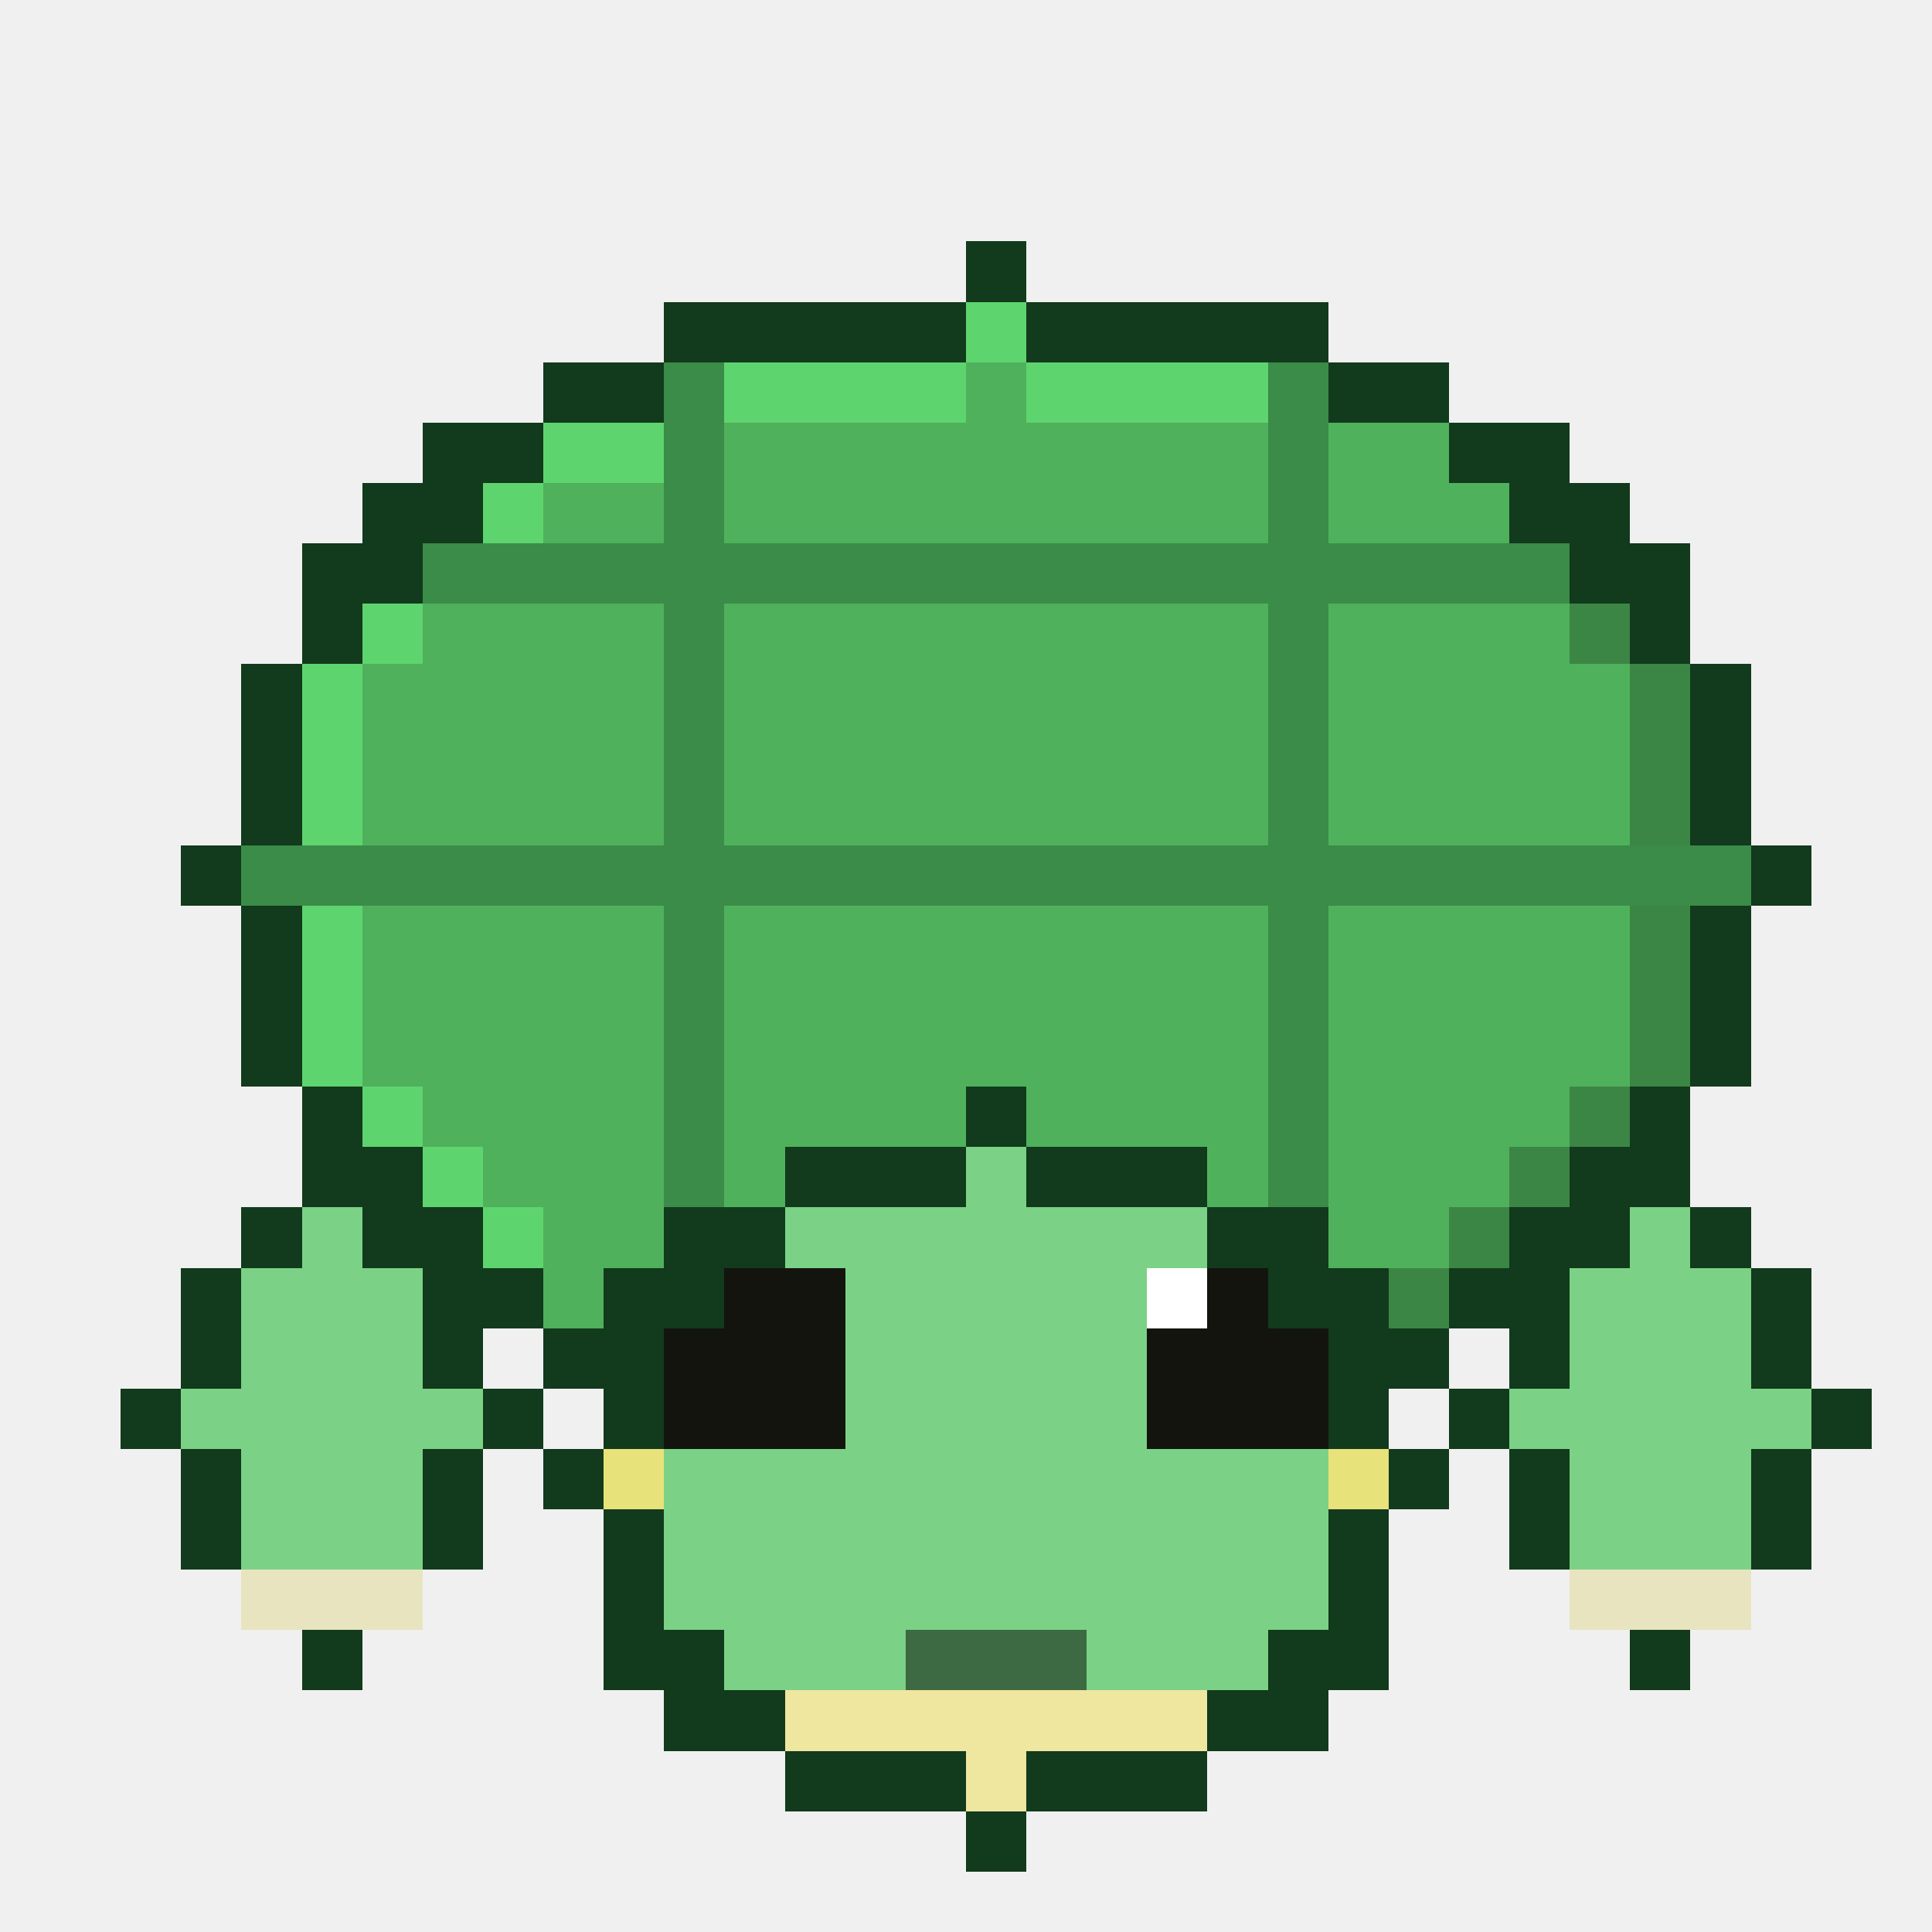
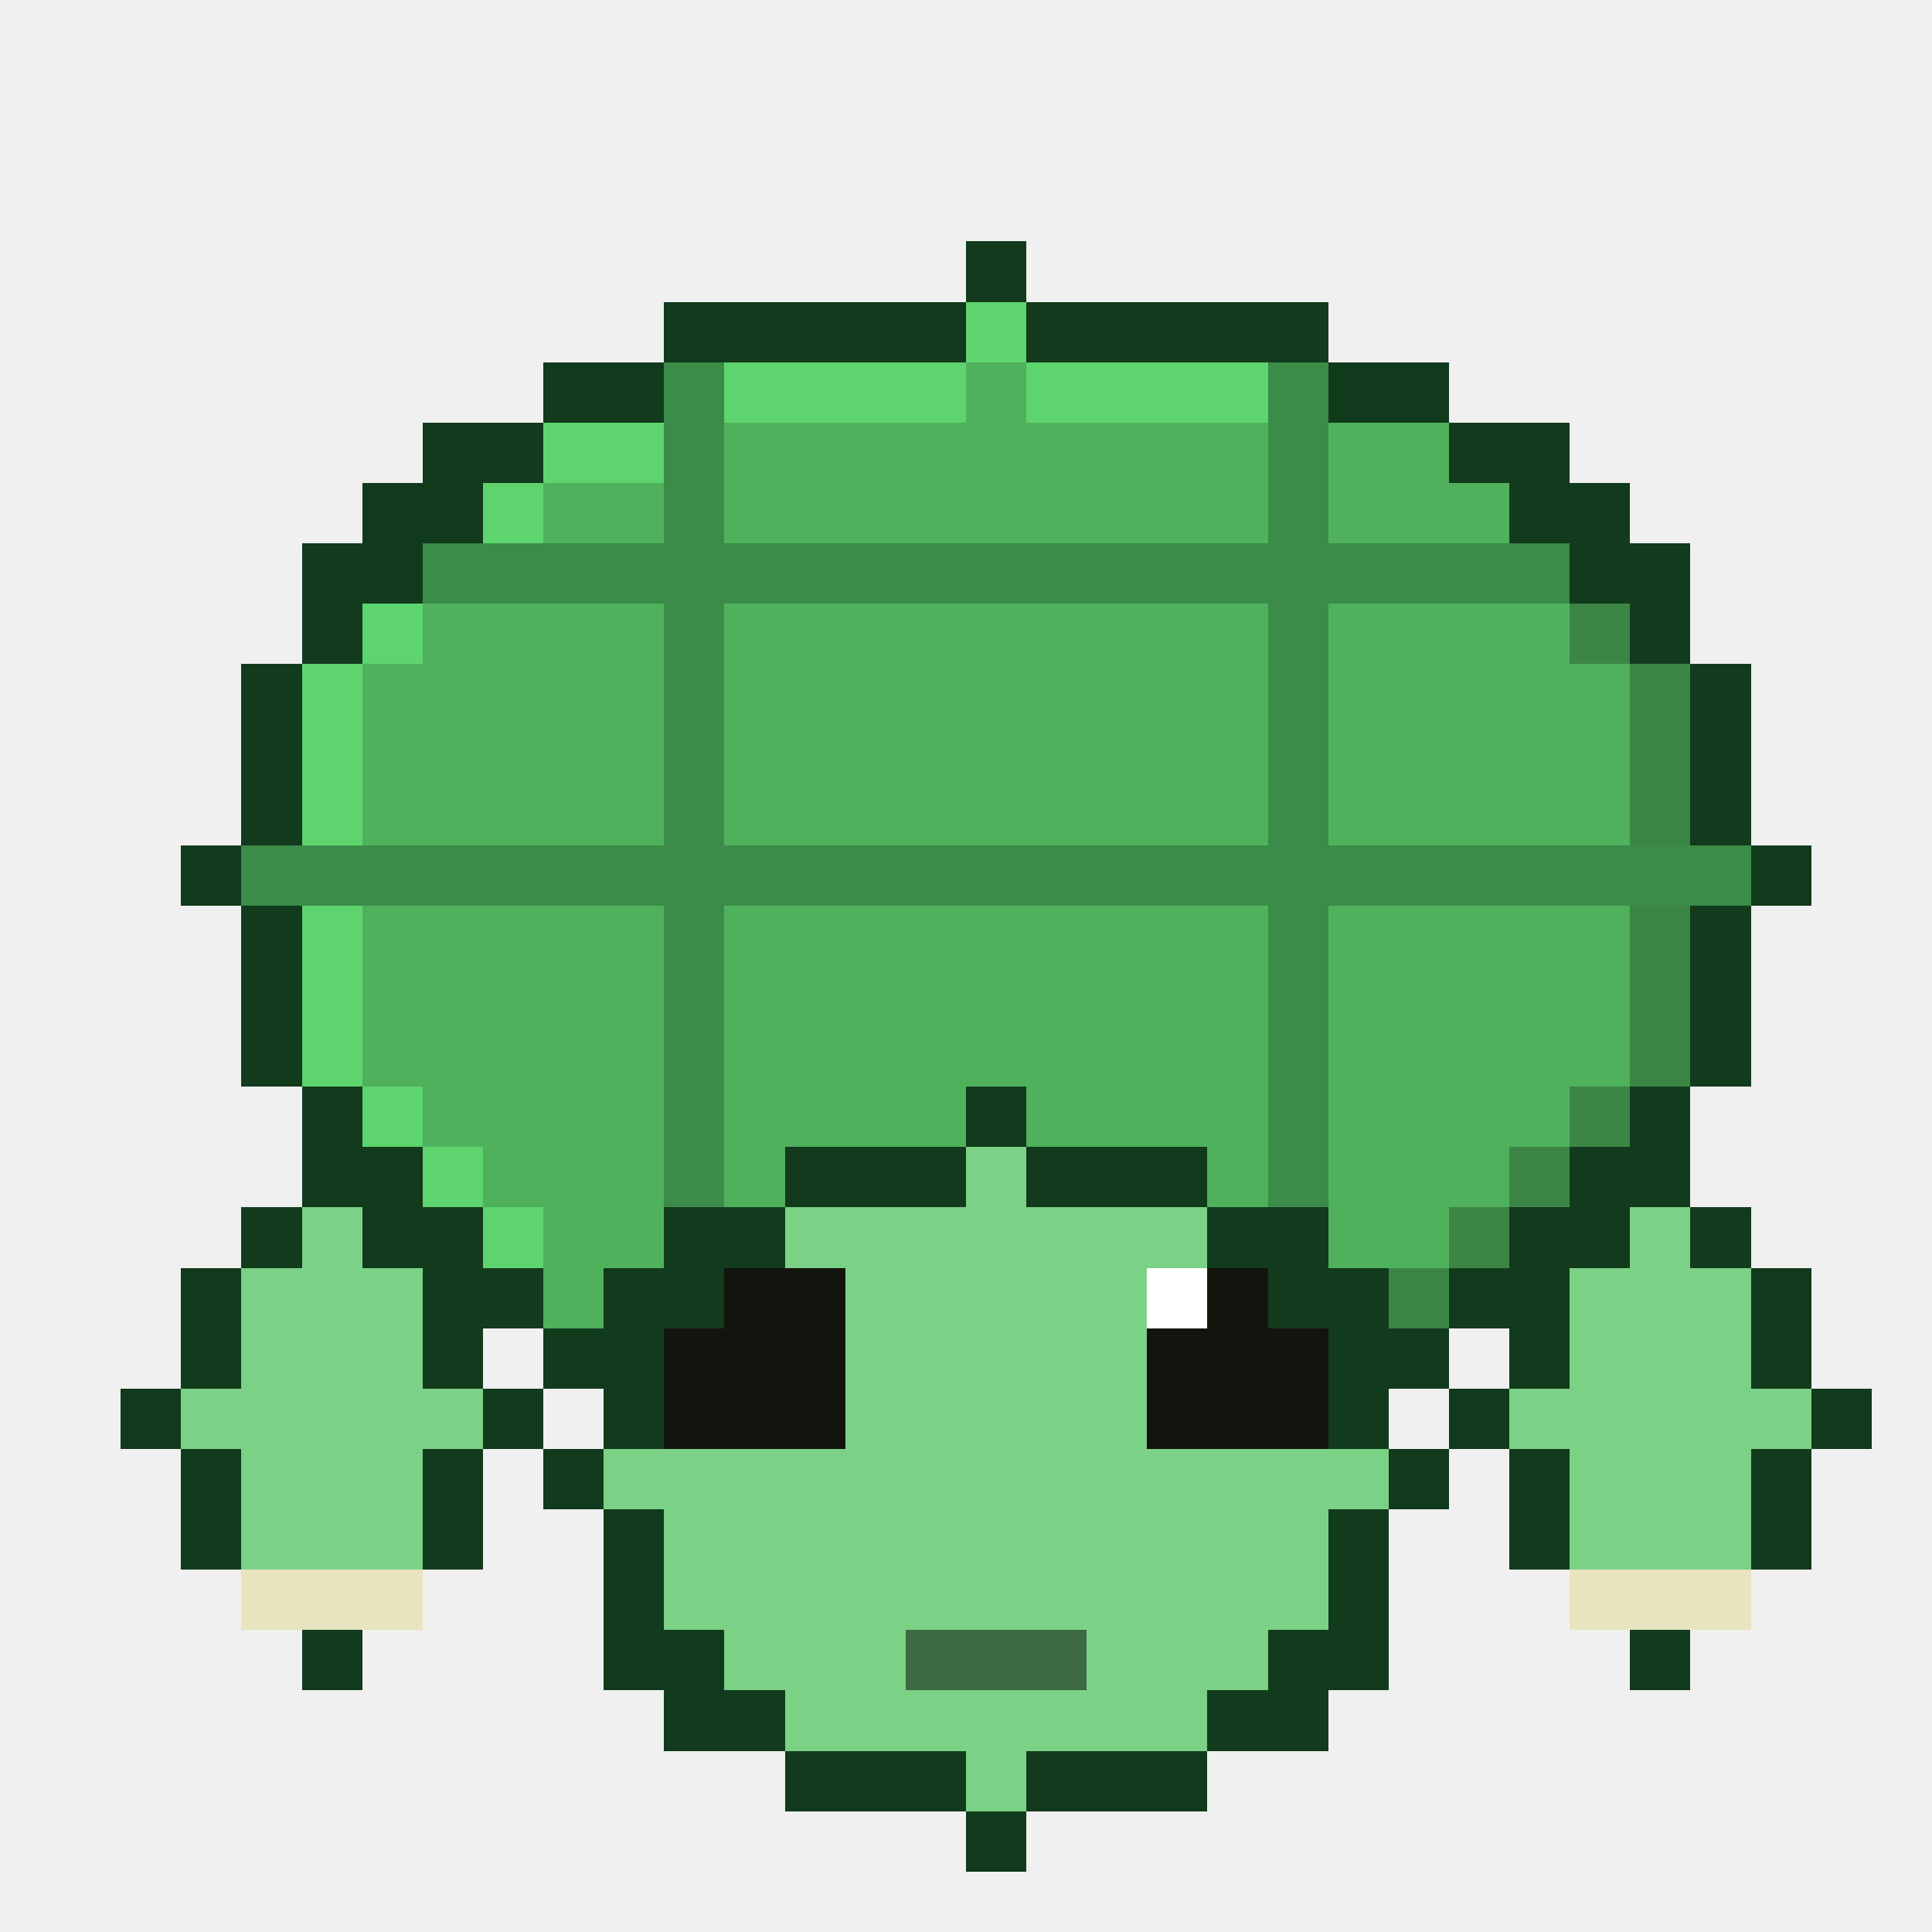
<svg xmlns="http://www.w3.org/2000/svg" class="tw-sprite" viewBox="0 0 32 32" width="32" height="32" shape-rendering="crispEdges">
  <rect x="16" y="4" width="1" height="1" fill="#123a1c" />
  <rect x="11" y="5" width="5" height="1" fill="#123a1c" />
  <rect x="16" y="5" width="1" height="1" fill="#5ed46e" />
  <rect x="17" y="5" width="5" height="1" fill="#123a1c" />
  <rect x="9" y="6" width="2" height="1" fill="#123a1c" />
  <rect x="11" y="6" width="1" height="1" fill="#3a8c48" />
  <rect x="12" y="6" width="4" height="1" fill="#5ed46e" />
  <rect x="16" y="6" width="1" height="1" fill="#4fb15c" />
  <rect x="17" y="6" width="4" height="1" fill="#5ed46e" />
  <rect x="21" y="6" width="1" height="1" fill="#3a8c48" />
  <rect x="22" y="6" width="2" height="1" fill="#123a1c" />
  <rect x="7" y="7" width="2" height="1" fill="#123a1c" />
  <rect x="9" y="7" width="2" height="1" fill="#5ed46e" />
  <rect x="11" y="7" width="1" height="1" fill="#3a8c48" />
  <rect x="12" y="7" width="9" height="1" fill="#4fb15c" />
  <rect x="21" y="7" width="1" height="1" fill="#3a8c48" />
  <rect x="22" y="7" width="2" height="1" fill="#4fb15c" />
  <rect x="24" y="7" width="2" height="1" fill="#123a1c" />
  <rect x="6" y="8" width="2" height="1" fill="#123a1c" />
  <rect x="8" y="8" width="1" height="1" fill="#5ed46e" />
  <rect x="9" y="8" width="2" height="1" fill="#4fb15c" />
  <rect x="11" y="8" width="1" height="1" fill="#3a8c48" />
  <rect x="12" y="8" width="9" height="1" fill="#4fb15c" />
  <rect x="21" y="8" width="1" height="1" fill="#3a8c48" />
  <rect x="22" y="8" width="3" height="1" fill="#4fb15c" />
  <rect x="25" y="8" width="2" height="1" fill="#123a1c" />
  <rect x="5" y="9" width="2" height="1" fill="#123a1c" />
  <rect x="7" y="9" width="19" height="1" fill="#3a8c48" />
  <rect x="26" y="9" width="2" height="1" fill="#123a1c" />
  <rect x="5" y="10" width="1" height="1" fill="#123a1c" />
  <rect x="6" y="10" width="1" height="1" fill="#5ed46e" />
  <rect x="7" y="10" width="4" height="1" fill="#4fb15c" />
  <rect x="11" y="10" width="1" height="1" fill="#3a8c48" />
  <rect x="12" y="10" width="9" height="1" fill="#4fb15c" />
  <rect x="21" y="10" width="1" height="1" fill="#3a8c48" />
  <rect x="22" y="10" width="4" height="1" fill="#4fb15c" />
  <rect x="26" y="10" width="1" height="1" fill="#3c8645" />
  <rect x="27" y="10" width="1" height="1" fill="#123a1c" />
  <rect x="4" y="11" width="1" height="1" fill="#123a1c" />
  <rect x="5" y="11" width="1" height="1" fill="#5ed46e" />
  <rect x="6" y="11" width="5" height="1" fill="#4fb15c" />
  <rect x="11" y="11" width="1" height="1" fill="#3a8c48" />
  <rect x="12" y="11" width="9" height="1" fill="#4fb15c" />
  <rect x="21" y="11" width="1" height="1" fill="#3a8c48" />
  <rect x="22" y="11" width="5" height="1" fill="#4fb15c" />
  <rect x="27" y="11" width="1" height="1" fill="#3c8645" />
  <rect x="28" y="11" width="1" height="1" fill="#123a1c" />
  <rect x="4" y="12" width="1" height="1" fill="#123a1c" />
  <rect x="5" y="12" width="1" height="1" fill="#5ed46e" />
  <rect x="6" y="12" width="5" height="1" fill="#4fb15c" />
  <rect x="11" y="12" width="1" height="1" fill="#3a8c48" />
  <rect x="12" y="12" width="9" height="1" fill="#4fb15c" />
  <rect x="21" y="12" width="1" height="1" fill="#3a8c48" />
  <rect x="22" y="12" width="5" height="1" fill="#4fb15c" />
  <rect x="27" y="12" width="1" height="1" fill="#3c8645" />
  <rect x="28" y="12" width="1" height="1" fill="#123a1c" />
  <rect x="4" y="13" width="1" height="1" fill="#123a1c" />
  <rect x="5" y="13" width="1" height="1" fill="#5ed46e" />
  <rect x="6" y="13" width="5" height="1" fill="#4fb15c" />
  <rect x="11" y="13" width="1" height="1" fill="#3a8c48" />
  <rect x="12" y="13" width="9" height="1" fill="#4fb15c" />
  <rect x="21" y="13" width="1" height="1" fill="#3a8c48" />
  <rect x="22" y="13" width="5" height="1" fill="#4fb15c" />
  <rect x="27" y="13" width="1" height="1" fill="#3c8645" />
  <rect x="28" y="13" width="1" height="1" fill="#123a1c" />
  <rect x="3" y="14" width="1" height="1" fill="#123a1c" />
  <rect x="4" y="14" width="25" height="1" fill="#3a8c48" />
  <rect x="29" y="14" width="1" height="1" fill="#123a1c" />
  <rect x="4" y="15" width="1" height="1" fill="#123a1c" />
  <rect x="5" y="15" width="1" height="1" fill="#5ed46e" />
  <rect x="6" y="15" width="5" height="1" fill="#4fb15c" />
  <rect x="11" y="15" width="1" height="1" fill="#3a8c48" />
  <rect x="12" y="15" width="9" height="1" fill="#4fb15c" />
  <rect x="21" y="15" width="1" height="1" fill="#3a8c48" />
  <rect x="22" y="15" width="5" height="1" fill="#4fb15c" />
  <rect x="27" y="15" width="1" height="1" fill="#3c8645" />
  <rect x="28" y="15" width="1" height="1" fill="#123a1c" />
  <rect x="4" y="16" width="1" height="1" fill="#123a1c" />
  <rect x="5" y="16" width="1" height="1" fill="#5ed46e" />
  <rect x="6" y="16" width="5" height="1" fill="#4fb15c" />
  <rect x="11" y="16" width="1" height="1" fill="#3a8c48" />
  <rect x="12" y="16" width="9" height="1" fill="#4fb15c" />
  <rect x="21" y="16" width="1" height="1" fill="#3a8c48" />
  <rect x="22" y="16" width="5" height="1" fill="#4fb15c" />
  <rect x="27" y="16" width="1" height="1" fill="#3c8645" />
  <rect x="28" y="16" width="1" height="1" fill="#123a1c" />
  <rect x="4" y="17" width="1" height="1" fill="#123a1c" />
  <rect x="5" y="17" width="1" height="1" fill="#5ed46e" />
  <rect x="6" y="17" width="5" height="1" fill="#4fb15c" />
  <rect x="11" y="17" width="1" height="1" fill="#3a8c48" />
  <rect x="12" y="17" width="9" height="1" fill="#4fb15c" />
  <rect x="21" y="17" width="1" height="1" fill="#3a8c48" />
  <rect x="22" y="17" width="5" height="1" fill="#4fb15c" />
  <rect x="27" y="17" width="1" height="1" fill="#3c8645" />
  <rect x="28" y="17" width="1" height="1" fill="#123a1c" />
  <rect x="5" y="18" width="1" height="1" fill="#123a1c" />
  <rect x="6" y="18" width="1" height="1" fill="#5ed46e" />
  <rect x="7" y="18" width="4" height="1" fill="#4fb15c" />
  <rect x="11" y="18" width="1" height="1" fill="#3a8c48" />
  <rect x="12" y="18" width="4" height="1" fill="#4fb15c" />
  <rect x="16" y="18" width="1" height="1" fill="#123a1c" />
  <rect x="17" y="18" width="4" height="1" fill="#4fb15c" />
  <rect x="21" y="18" width="1" height="1" fill="#3a8c48" />
  <rect x="22" y="18" width="4" height="1" fill="#4fb15c" />
  <rect x="26" y="18" width="1" height="1" fill="#3c8645" />
  <rect x="27" y="18" width="1" height="1" fill="#123a1c" />
  <rect x="5" y="19" width="2" height="1" fill="#123a1c" />
  <rect x="7" y="19" width="1" height="1" fill="#5ed46e" />
  <rect x="8" y="19" width="3" height="1" fill="#4fb15c" />
  <rect x="11" y="19" width="1" height="1" fill="#3a8c48" />
  <rect x="12" y="19" width="1" height="1" fill="#4fb15c" />
  <rect x="13" y="19" width="3" height="1" fill="#123a1c" />
  <rect x="16" y="19" width="1" height="1" fill="#7bd286" />
  <rect x="17" y="19" width="3" height="1" fill="#123a1c" />
  <rect x="20" y="19" width="1" height="1" fill="#4fb15c" />
  <rect x="21" y="19" width="1" height="1" fill="#3a8c48" />
  <rect x="22" y="19" width="3" height="1" fill="#4fb15c" />
  <rect x="25" y="19" width="1" height="1" fill="#3c8645" />
  <rect x="26" y="19" width="2" height="1" fill="#123a1c" />
  <rect x="4" y="20" width="1" height="1" fill="#123a1c" />
  <rect x="5" y="20" width="1" height="1" fill="#7bd286" />
  <rect x="6" y="20" width="2" height="1" fill="#123a1c" />
  <rect x="8" y="20" width="1" height="1" fill="#5ed46e" />
  <rect x="9" y="20" width="2" height="1" fill="#4fb15c" />
  <rect x="11" y="20" width="2" height="1" fill="#123a1c" />
  <rect x="13" y="20" width="7" height="1" fill="#7bd286" />
  <rect x="20" y="20" width="2" height="1" fill="#123a1c" />
  <rect x="22" y="20" width="2" height="1" fill="#4fb15c" />
  <rect x="24" y="20" width="1" height="1" fill="#3c8645" />
  <rect x="25" y="20" width="2" height="1" fill="#123a1c" />
  <rect x="27" y="20" width="1" height="1" fill="#7bd286" />
  <rect x="28" y="20" width="1" height="1" fill="#123a1c" />
  <rect x="3" y="21" width="1" height="1" fill="#123a1c" />
  <rect x="4" y="21" width="3" height="1" fill="#7bd286" />
  <rect x="7" y="21" width="2" height="1" fill="#123a1c" />
  <rect x="9" y="21" width="1" height="1" fill="#4fb15c" />
  <rect x="10" y="21" width="2" height="1" fill="#123a1c" />
  <rect x="12" y="21" width="2" height="1" fill="#14140f" />
  <rect x="14" y="21" width="5" height="1" fill="#7bd286" />
  <rect x="19" y="21" width="1" height="1" fill="#ffffff" />
  <rect x="20" y="21" width="1" height="1" fill="#14140f" />
  <rect x="21" y="21" width="2" height="1" fill="#123a1c" />
  <rect x="23" y="21" width="1" height="1" fill="#3c8645" />
  <rect x="24" y="21" width="2" height="1" fill="#123a1c" />
  <rect x="26" y="21" width="3" height="1" fill="#7bd286" />
  <rect x="29" y="21" width="1" height="1" fill="#123a1c" />
  <rect x="3" y="22" width="1" height="1" fill="#123a1c" />
  <rect x="4" y="22" width="3" height="1" fill="#7bd286" />
  <rect x="7" y="22" width="1" height="1" fill="#123a1c" />
  <rect x="9" y="22" width="2" height="1" fill="#123a1c" />
  <rect x="11" y="22" width="3" height="1" fill="#14140f" />
  <rect x="14" y="22" width="5" height="1" fill="#7bd286" />
  <rect x="19" y="22" width="3" height="1" fill="#14140f" />
  <rect x="22" y="22" width="2" height="1" fill="#123a1c" />
  <rect x="25" y="22" width="1" height="1" fill="#123a1c" />
  <rect x="26" y="22" width="3" height="1" fill="#7bd286" />
  <rect x="29" y="22" width="1" height="1" fill="#123a1c" />
  <rect x="2" y="23" width="1" height="1" fill="#123a1c" />
  <rect x="3" y="23" width="5" height="1" fill="#7bd286" />
  <rect x="8" y="23" width="1" height="1" fill="#123a1c" />
  <rect x="10" y="23" width="1" height="1" fill="#123a1c" />
  <rect x="11" y="23" width="3" height="1" fill="#14140f" />
  <rect x="14" y="23" width="5" height="1" fill="#7bd286" />
  <rect x="19" y="23" width="3" height="1" fill="#14140f" />
  <rect x="22" y="23" width="1" height="1" fill="#123a1c" />
  <rect x="24" y="23" width="1" height="1" fill="#123a1c" />
  <rect x="25" y="23" width="5" height="1" fill="#7bd286" />
  <rect x="30" y="23" width="1" height="1" fill="#123a1c" />
  <rect x="3" y="24" width="1" height="1" fill="#123a1c" />
  <rect x="4" y="24" width="3" height="1" fill="#7bd286" />
  <rect x="7" y="24" width="1" height="1" fill="#123a1c" />
  <rect x="9" y="24" width="1" height="1" fill="#123a1c" />
-   <rect x="10" y="24" width="1" height="1" fill="#e8e27a" />
-   <rect x="11" y="24" width="11" height="1" fill="#7bd286" />
-   <rect x="22" y="24" width="1" height="1" fill="#e8e27a" />
+   <rect x="10" y="24" width="13" height="1" fill="#7bd286" />
  <rect x="23" y="24" width="1" height="1" fill="#123a1c" />
  <rect x="25" y="24" width="1" height="1" fill="#123a1c" />
  <rect x="26" y="24" width="3" height="1" fill="#7bd286" />
  <rect x="29" y="24" width="1" height="1" fill="#123a1c" />
  <rect x="3" y="25" width="1" height="1" fill="#123a1c" />
  <rect x="4" y="25" width="3" height="1" fill="#7bd286" />
  <rect x="7" y="25" width="1" height="1" fill="#123a1c" />
  <rect x="10" y="25" width="1" height="1" fill="#123a1c" />
  <rect x="11" y="25" width="11" height="1" fill="#7bd286" />
  <rect x="22" y="25" width="1" height="1" fill="#123a1c" />
  <rect x="25" y="25" width="1" height="1" fill="#123a1c" />
  <rect x="26" y="25" width="3" height="1" fill="#7bd286" />
  <rect x="29" y="25" width="1" height="1" fill="#123a1c" />
  <rect x="4" y="26" width="3" height="1" fill="#e8e4c0" />
  <rect x="10" y="26" width="1" height="1" fill="#123a1c" />
  <rect x="11" y="26" width="11" height="1" fill="#7bd286" />
  <rect x="22" y="26" width="1" height="1" fill="#123a1c" />
  <rect x="26" y="26" width="3" height="1" fill="#e8e4c0" />
  <rect x="5" y="27" width="1" height="1" fill="#123a1c" />
  <rect x="10" y="27" width="2" height="1" fill="#123a1c" />
  <rect x="12" y="27" width="3" height="1" fill="#7bd286" />
  <rect x="15" y="27" width="3" height="1" fill="#3d6943" />
  <rect x="18" y="27" width="3" height="1" fill="#7bd286" />
  <rect x="21" y="27" width="2" height="1" fill="#123a1c" />
  <rect x="27" y="27" width="1" height="1" fill="#123a1c" />
  <rect x="11" y="28" width="2" height="1" fill="#123a1c" />
-   <rect x="13" y="28" width="7" height="1" fill="#efe6a0" />
+   <rect x="13" y="28" width="7" height="1" fill="#7bd286" />
  <rect x="20" y="28" width="2" height="1" fill="#123a1c" />
  <rect x="13" y="29" width="3" height="1" fill="#123a1c" />
-   <rect x="16" y="29" width="1" height="1" fill="#efe6a0" />
+   <rect x="16" y="29" width="1" height="1" fill="#7bd286" />
  <rect x="17" y="29" width="3" height="1" fill="#123a1c" />
  <rect x="16" y="30" width="1" height="1" fill="#123a1c" />
</svg>
